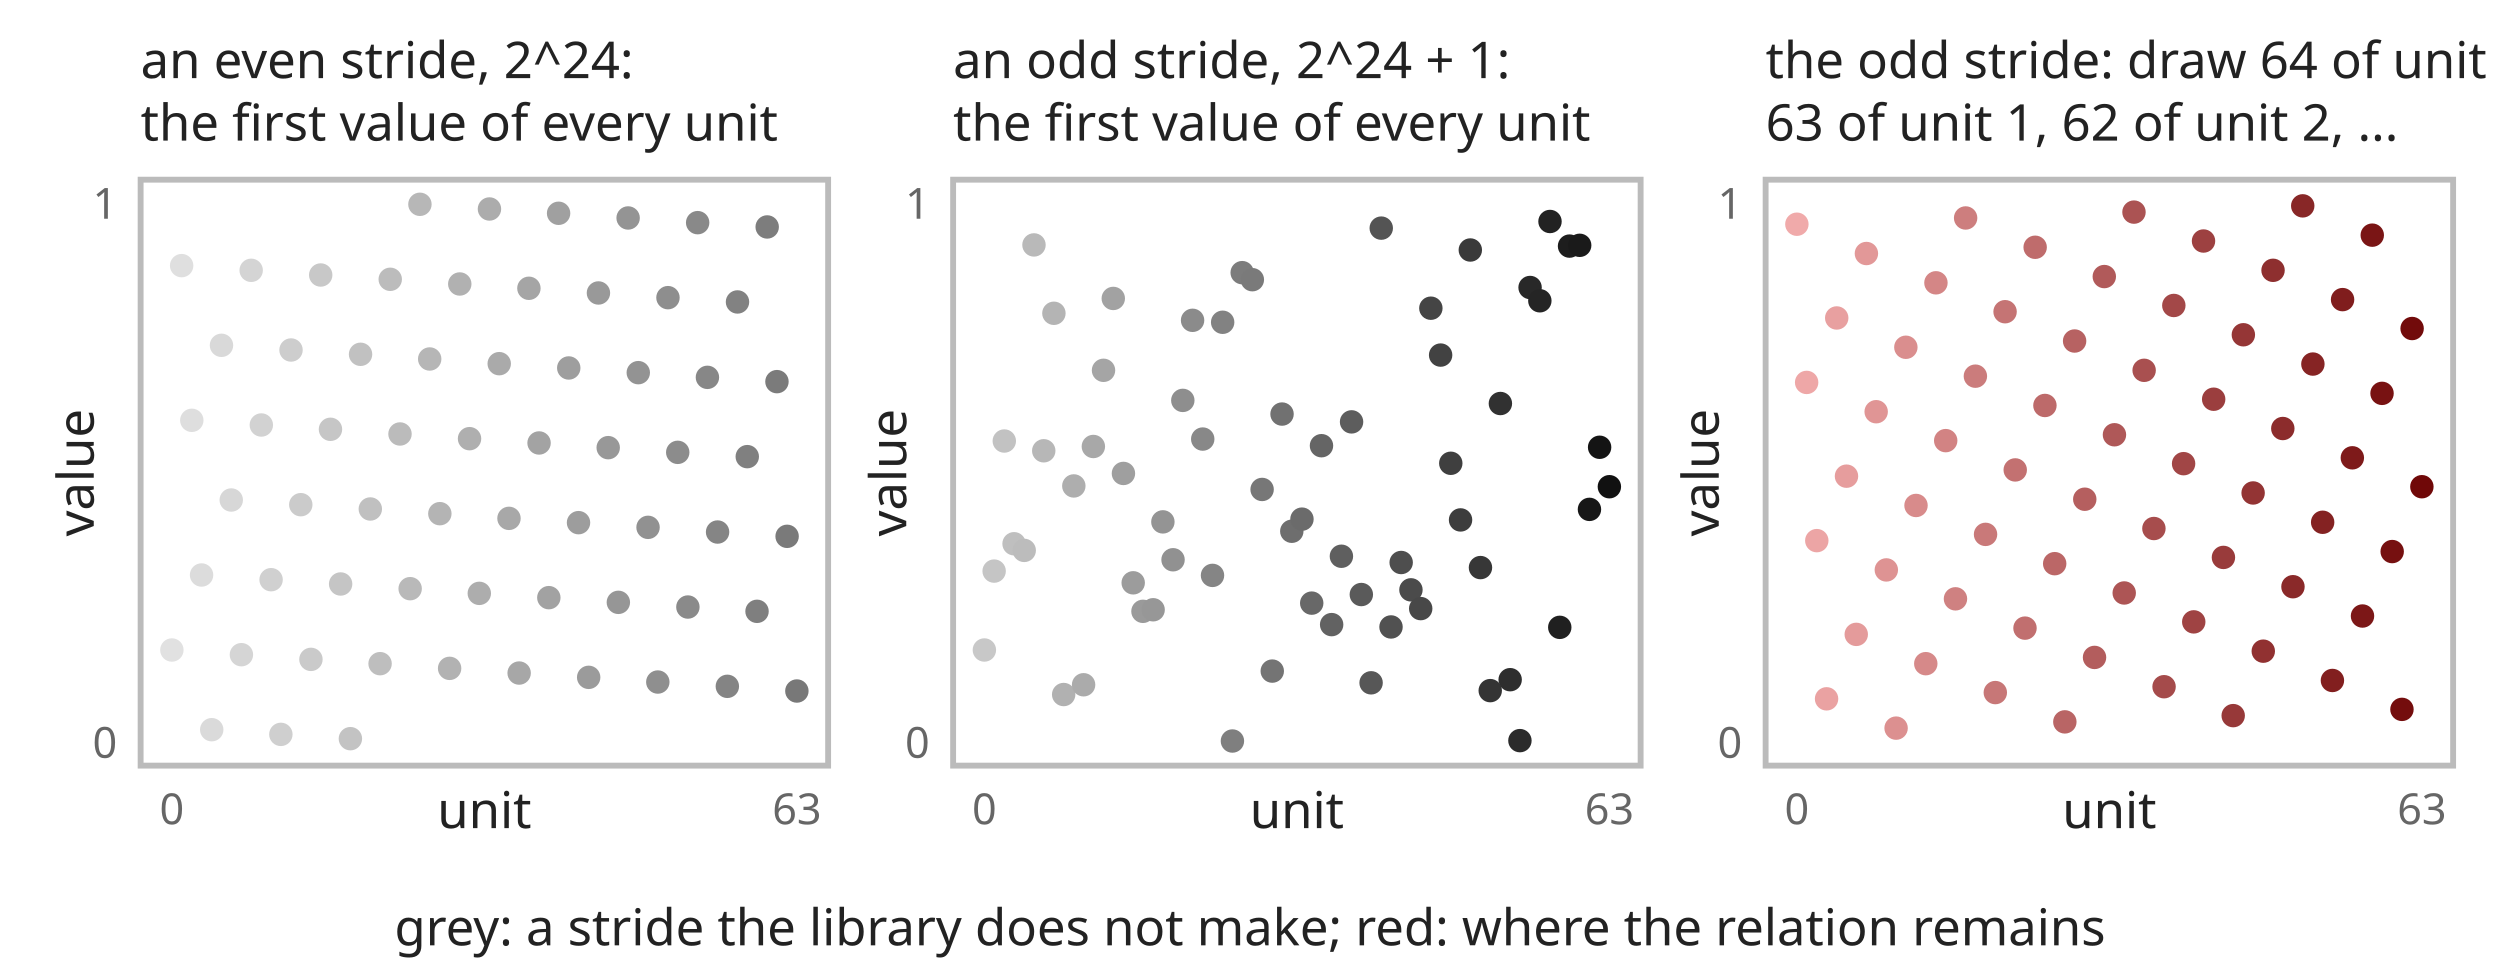
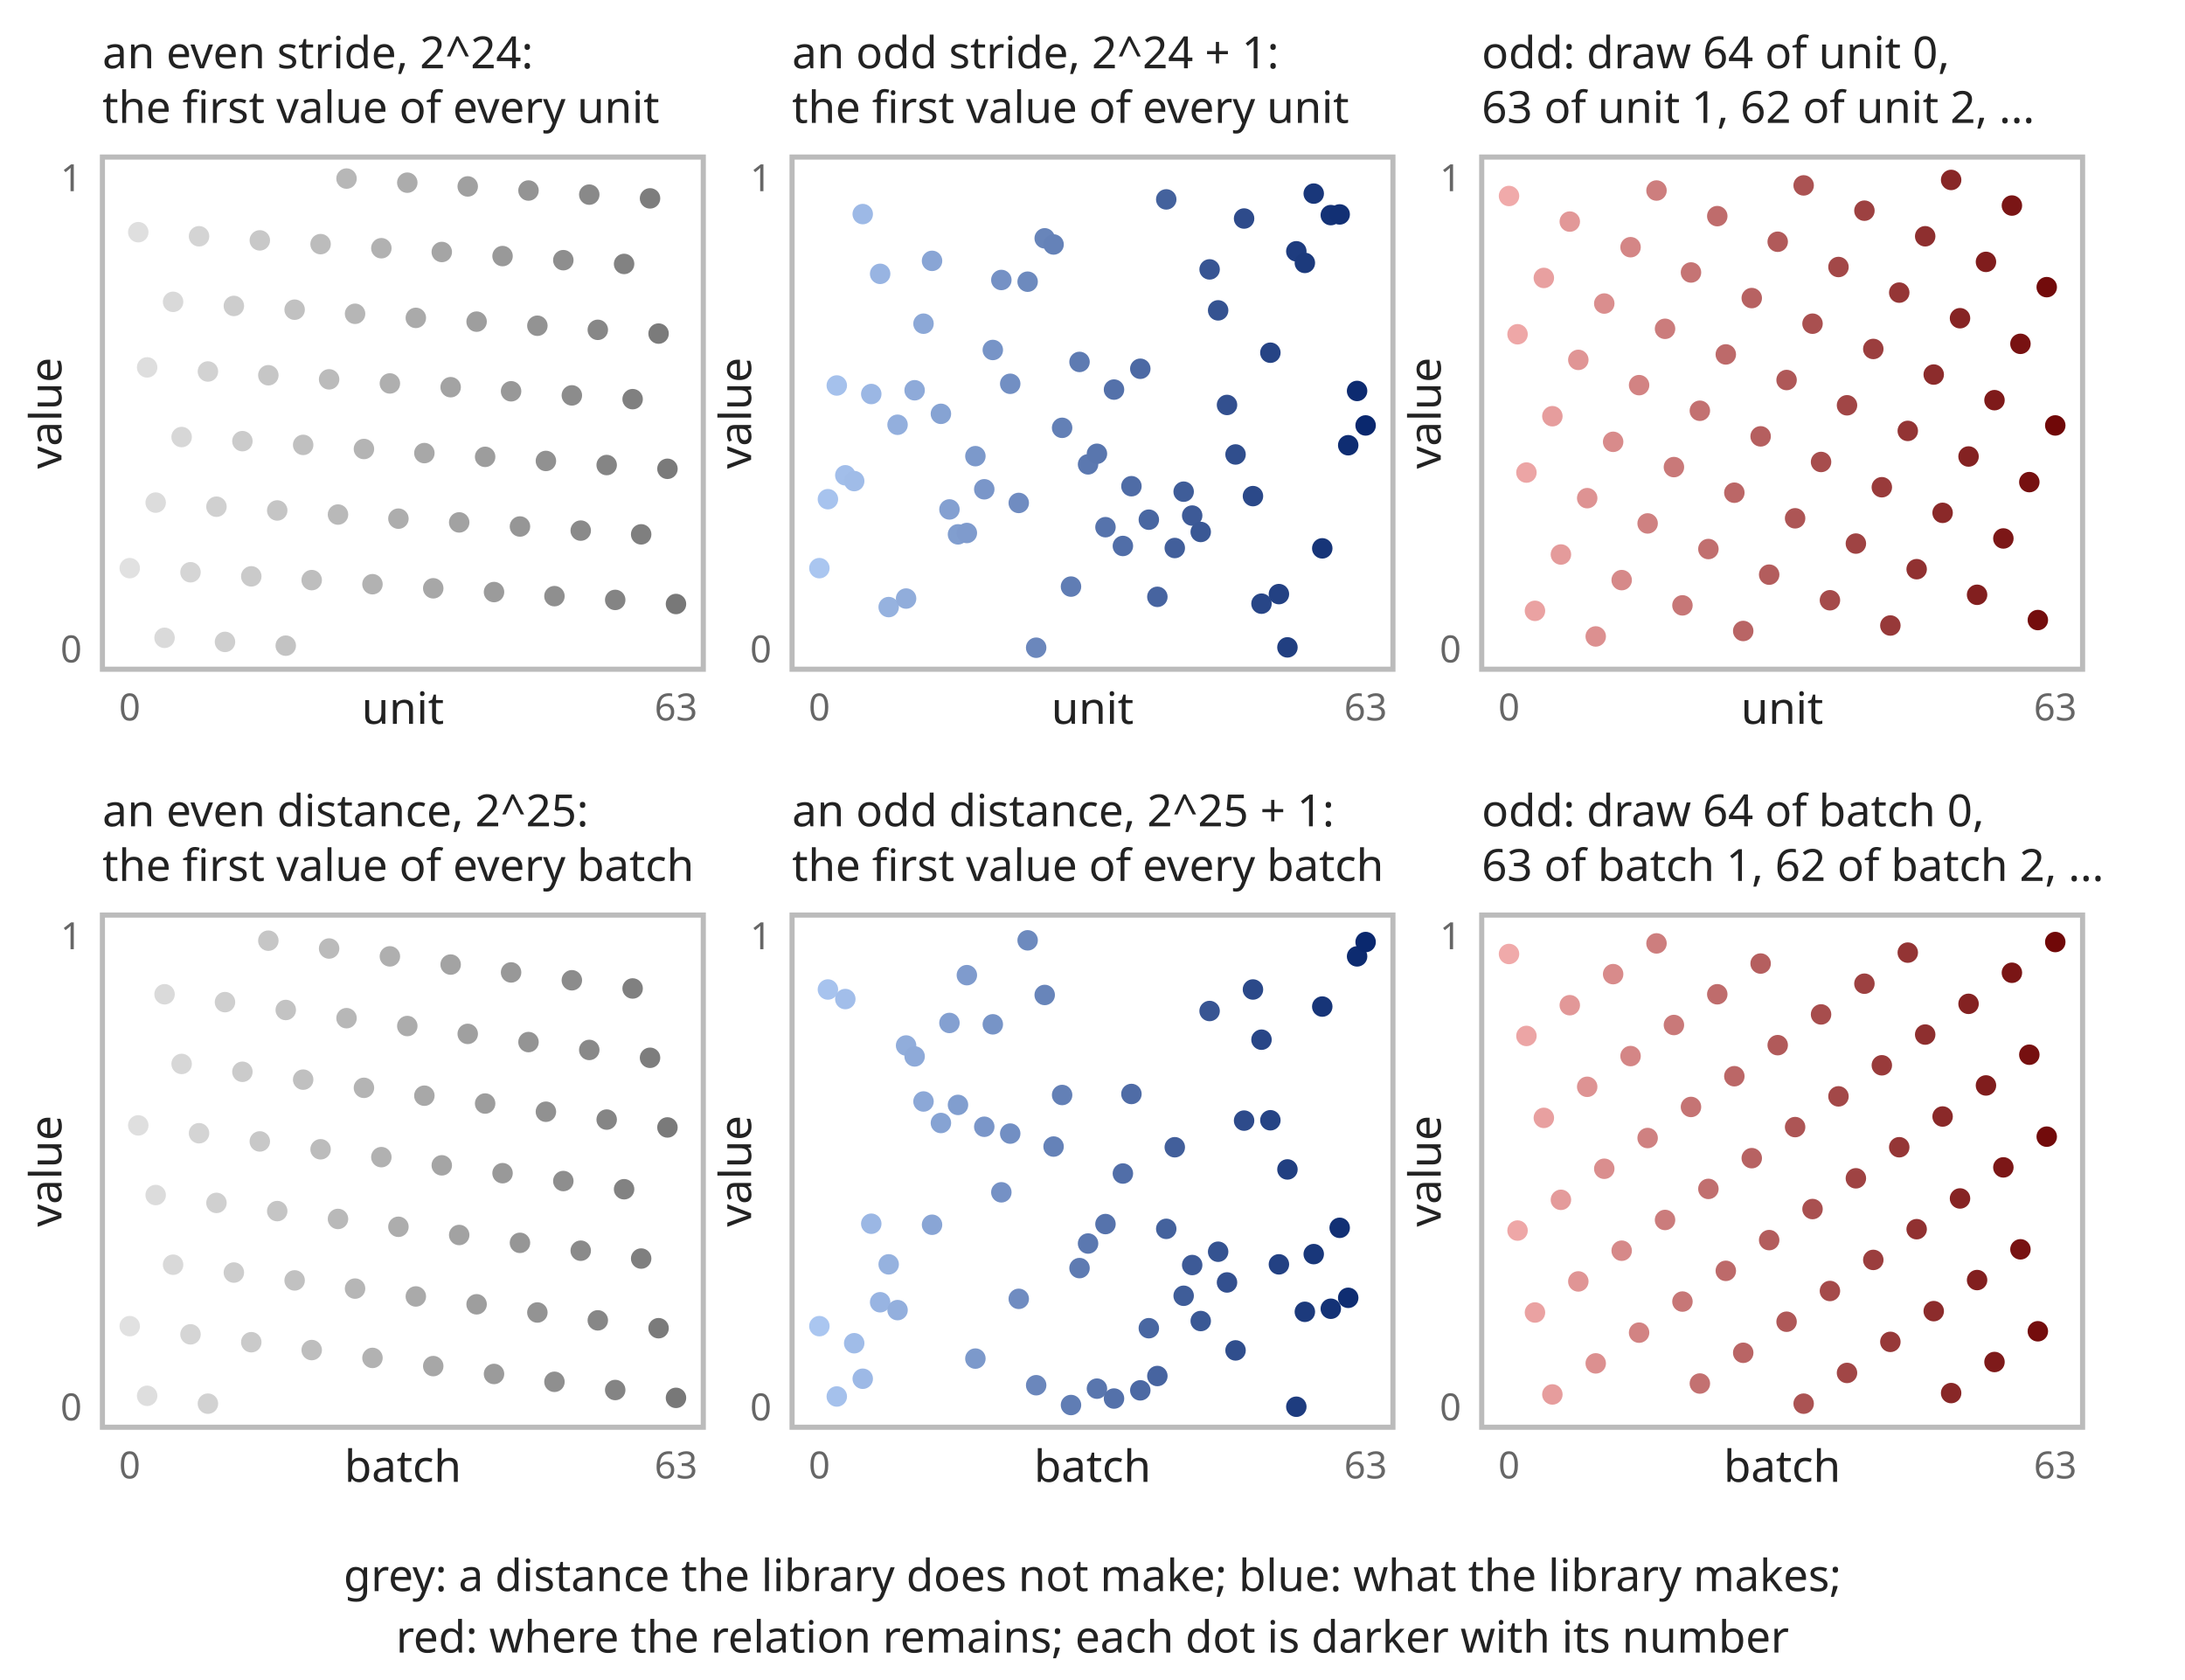
- <svg xmlns="http://www.w3.org/2000/svg" width="640" height="250" viewBox="0 0 640 250" font-family="sans-serif" font-size="13" fill="#222">
-   <text x="36.0" y="20.0">an even stride, 2^24:</text>
-   <text x="36.0" y="36.0">the first value of every unit</text>
-   <rect x="36" y="46" width="176" height="150" fill="none" stroke="#bbb" stroke-width="1.5" />
-   <circle cx="44.0" cy="166.4" r="3" fill="#e1e1e1" />
-   <circle cx="46.5" cy="68.0" r="3" fill="#dfdfdf" />
-   <circle cx="49.1" cy="107.6" r="3" fill="#dedede" />
-   <circle cx="51.6" cy="147.2" r="3" fill="#dcdcdc" />
-   <circle cx="54.2" cy="186.8" r="3" fill="#dadada" />
-   <circle cx="56.7" cy="88.4" r="3" fill="#d9d9d9" />
-   <circle cx="59.2" cy="128.0" r="3" fill="#d7d7d7" />
-   <circle cx="61.8" cy="167.6" r="3" fill="#d5d5d5" />
-   <circle cx="64.3" cy="69.2" r="3" fill="#d4d4d4" />
-   <circle cx="66.9" cy="108.8" r="3" fill="#d2d2d2" />
-   <circle cx="69.4" cy="148.4" r="3" fill="#d0d0d0" />
-   <circle cx="71.9" cy="188.0" r="3" fill="#cfcfcf" />
-   <circle cx="74.5" cy="89.6" r="3" fill="#cdcdcd" />
-   <circle cx="77.0" cy="129.2" r="3" fill="#cbcbcb" />
-   <circle cx="79.6" cy="168.8" r="3" fill="#cacaca" />
-   <circle cx="82.1" cy="70.4" r="3" fill="#c8c8c8" />
-   <circle cx="84.6" cy="109.9" r="3" fill="#c6c6c6" />
-   <circle cx="87.2" cy="149.5" r="3" fill="#c5c5c5" />
-   <circle cx="89.7" cy="189.1" r="3" fill="#c3c3c3" />
-   <circle cx="92.3" cy="90.7" r="3" fill="#c1c1c1" />
-   <circle cx="94.8" cy="130.3" r="3" fill="#c0c0c0" />
-   <circle cx="97.3" cy="169.9" r="3" fill="#bebebe" />
-   <circle cx="99.9" cy="71.5" r="3" fill="#bcbcbc" />
-   <circle cx="102.4" cy="111.1" r="3" fill="#bbbbbb" />
-   <circle cx="105.0" cy="150.7" r="3" fill="#b9b9b9" />
-   <circle cx="107.5" cy="52.3" r="3" fill="#b7b7b7" />
-   <circle cx="110.0" cy="91.9" r="3" fill="#b6b6b6" />
-   <circle cx="112.6" cy="131.5" r="3" fill="#b4b4b4" />
-   <circle cx="115.1" cy="171.1" r="3" fill="#b2b2b2" />
-   <circle cx="117.7" cy="72.7" r="3" fill="#b1b1b1" />
-   <circle cx="120.2" cy="112.3" r="3" fill="#afafaf" />
-   <circle cx="122.7" cy="151.9" r="3" fill="#adadad" />
-   <circle cx="125.3" cy="53.5" r="3" fill="#acacac" />
-   <circle cx="127.8" cy="93.1" r="3" fill="#aaaaaa" />
-   <circle cx="130.3" cy="132.7" r="3" fill="#a8a8a8" />
-   <circle cx="132.9" cy="172.3" r="3" fill="#a7a7a7" />
-   <circle cx="135.4" cy="73.8" r="3" fill="#a5a5a5" />
-   <circle cx="138.0" cy="113.4" r="3" fill="#a3a3a3" />
-   <circle cx="140.5" cy="153.0" r="3" fill="#a2a2a2" />
-   <circle cx="143.0" cy="54.6" r="3" fill="#a0a0a0" />
-   <circle cx="145.6" cy="94.2" r="3" fill="#9e9e9e" />
-   <circle cx="148.1" cy="133.8" r="3" fill="#9d9d9d" />
-   <circle cx="150.7" cy="173.4" r="3" fill="#9b9b9b" />
-   <circle cx="153.2" cy="75.0" r="3" fill="#999999" />
-   <circle cx="155.7" cy="114.6" r="3" fill="#989898" />
-   <circle cx="158.3" cy="154.2" r="3" fill="#969696" />
-   <circle cx="160.8" cy="55.8" r="3" fill="#949494" />
-   <circle cx="163.4" cy="95.4" r="3" fill="#939393" />
-   <circle cx="165.9" cy="135.0" r="3" fill="#919191" />
-   <circle cx="168.4" cy="174.6" r="3" fill="#8f8f8f" />
-   <circle cx="171.0" cy="76.2" r="3" fill="#8e8e8e" />
-   <circle cx="173.5" cy="115.8" r="3" fill="#8c8c8c" />
-   <circle cx="176.1" cy="155.4" r="3" fill="#8a8a8a" />
-   <circle cx="178.6" cy="57.0" r="3" fill="#898989" />
-   <circle cx="181.1" cy="96.6" r="3" fill="#878787" />
-   <circle cx="183.7" cy="136.2" r="3" fill="#858585" />
-   <circle cx="186.2" cy="175.7" r="3" fill="#848484" />
-   <circle cx="188.8" cy="77.3" r="3" fill="#828282" />
-   <circle cx="191.3" cy="116.9" r="3" fill="#808080" />
-   <circle cx="193.8" cy="156.5" r="3" fill="#7f7f7f" />
-   <circle cx="196.4" cy="58.1" r="3" fill="#7d7d7d" />
-   <circle cx="198.9" cy="97.7" r="3" fill="#7b7b7b" />
-   <circle cx="201.5" cy="137.3" r="3" fill="#7a7a7a" />
-   <circle cx="204.0" cy="176.9" r="3" fill="#787878" />
-   <text x="44.0" y="211.0" text-anchor="middle" fill="#666" font-size="11">0</text>
-   <text x="204.0" y="211.0" text-anchor="middle" fill="#666" font-size="11">63</text>
-   <text x="124.0" y="212.0" text-anchor="middle">unit</text>
-   <text x="30.0" y="194.0" text-anchor="end" fill="#666" font-size="11">0</text>
-   <text x="30.0" y="56.0" text-anchor="end" fill="#666" font-size="11">1</text>
-   <text x="24.0" y="121.0" text-anchor="middle" transform="rotate(-90 24.0 121.0)">value</text>
-   <text x="244.0" y="20.0">an odd stride, 2^24 + 1:</text>
-   <text x="244.0" y="36.0">the first value of every unit</text>
-   <rect x="244" y="46" width="176" height="150" fill="none" stroke="#bbb" stroke-width="1.5" />
-   <circle cx="252.0" cy="166.4" r="3" fill="#c8c8c8" />
-   <circle cx="254.5" cy="146.2" r="3" fill="#c5c5c5" />
-   <circle cx="257.1" cy="112.9" r="3" fill="#c2c2c2" />
-   <circle cx="259.6" cy="139.2" r="3" fill="#bfbfbf" />
-   <circle cx="262.2" cy="140.9" r="3" fill="#bcbcbc" />
-   <circle cx="264.7" cy="62.7" r="3" fill="#b9b9b9" />
-   <circle cx="267.2" cy="115.4" r="3" fill="#b7b7b7" />
-   <circle cx="269.8" cy="80.2" r="3" fill="#b4b4b4" />
-   <circle cx="272.3" cy="177.8" r="3" fill="#b1b1b1" />
-   <circle cx="274.9" cy="124.4" r="3" fill="#aeaeae" />
-   <circle cx="277.4" cy="175.3" r="3" fill="#ababab" />
-   <circle cx="279.9" cy="114.3" r="3" fill="#a8a8a8" />
-   <circle cx="282.5" cy="94.8" r="3" fill="#a5a5a5" />
-   <circle cx="285.0" cy="76.4" r="3" fill="#a2a2a2" />
-   <circle cx="287.6" cy="121.2" r="3" fill="#9f9f9f" />
-   <circle cx="290.1" cy="149.2" r="3" fill="#9c9c9c" />
-   <circle cx="292.6" cy="156.5" r="3" fill="#9a9a9a" />
-   <circle cx="295.2" cy="156.1" r="3" fill="#979797" />
-   <circle cx="297.7" cy="133.6" r="3" fill="#949494" />
-   <circle cx="300.3" cy="143.3" r="3" fill="#919191" />
-   <circle cx="302.8" cy="102.5" r="3" fill="#8e8e8e" />
-   <circle cx="305.3" cy="82.0" r="3" fill="#8b8b8b" />
-   <circle cx="307.9" cy="112.4" r="3" fill="#888888" />
-   <circle cx="310.4" cy="147.3" r="3" fill="#858585" />
-   <circle cx="313.0" cy="82.5" r="3" fill="#828282" />
-   <circle cx="315.5" cy="189.7" r="3" fill="#7f7f7f" />
-   <circle cx="318.0" cy="69.8" r="3" fill="#7c7c7c" />
-   <circle cx="320.6" cy="71.6" r="3" fill="#7a7a7a" />
-   <circle cx="323.1" cy="125.3" r="3" fill="#777777" />
-   <circle cx="325.7" cy="171.8" r="3" fill="#747474" />
-   <circle cx="328.2" cy="106.0" r="3" fill="#717171" />
-   <circle cx="330.7" cy="136.0" r="3" fill="#6e6e6e" />
-   <circle cx="333.3" cy="132.9" r="3" fill="#6b6b6b" />
-   <circle cx="335.8" cy="154.4" r="3" fill="#686868" />
-   <circle cx="338.3" cy="114.1" r="3" fill="#656565" />
-   <circle cx="340.9" cy="159.9" r="3" fill="#626262" />
-   <circle cx="343.4" cy="142.4" r="3" fill="#5f5f5f" />
-   <circle cx="346.0" cy="108.0" r="3" fill="#5d5d5d" />
-   <circle cx="348.5" cy="152.2" r="3" fill="#5a5a5a" />
-   <circle cx="351.0" cy="174.8" r="3" fill="#575757" />
-   <circle cx="353.6" cy="58.4" r="3" fill="#545454" />
-   <circle cx="356.1" cy="160.5" r="3" fill="#515151" />
-   <circle cx="358.7" cy="144.0" r="3" fill="#4e4e4e" />
-   <circle cx="361.2" cy="151.0" r="3" fill="#4b4b4b" />
-   <circle cx="363.7" cy="155.8" r="3" fill="#484848" />
-   <circle cx="366.3" cy="78.9" r="3" fill="#454545" />
-   <circle cx="368.8" cy="90.9" r="3" fill="#424242" />
-   <circle cx="371.4" cy="118.6" r="3" fill="#3f3f3f" />
-   <circle cx="373.9" cy="133.1" r="3" fill="#3d3d3d" />
-   <circle cx="376.4" cy="64.0" r="3" fill="#3a3a3a" />
-   <circle cx="379.0" cy="145.3" r="3" fill="#373737" />
-   <circle cx="381.5" cy="176.8" r="3" fill="#343434" />
-   <circle cx="384.1" cy="103.3" r="3" fill="#313131" />
-   <circle cx="386.6" cy="174.0" r="3" fill="#2e2e2e" />
-   <circle cx="389.1" cy="189.6" r="3" fill="#2b2b2b" />
-   <circle cx="391.7" cy="73.6" r="3" fill="#282828" />
-   <circle cx="394.2" cy="77.0" r="3" fill="#252525" />
-   <circle cx="396.8" cy="56.7" r="3" fill="#222222" />
-   <circle cx="399.3" cy="160.6" r="3" fill="#202020" />
-   <circle cx="401.8" cy="63.0" r="3" fill="#1d1d1d" />
-   <circle cx="404.4" cy="62.8" r="3" fill="#1a1a1a" />
-   <circle cx="406.9" cy="130.4" r="3" fill="#171717" />
-   <circle cx="409.5" cy="114.5" r="3" fill="#141414" />
-   <circle cx="412.0" cy="124.6" r="3" fill="#111111" />
-   <text x="252.0" y="211.0" text-anchor="middle" fill="#666" font-size="11">0</text>
-   <text x="412.0" y="211.0" text-anchor="middle" fill="#666" font-size="11">63</text>
-   <text x="332.0" y="212.0" text-anchor="middle">unit</text>
-   <text x="238.0" y="194.0" text-anchor="end" fill="#666" font-size="11">0</text>
-   <text x="238.0" y="56.0" text-anchor="end" fill="#666" font-size="11">1</text>
-   <text x="232.0" y="121.0" text-anchor="middle" transform="rotate(-90 232.0 121.0)">value</text>
-   <text x="452.0" y="20.0">the odd stride: draw 64 of unit 0,</text>
-   <text x="452.0" y="36.0">63 of unit 1, 62 of unit 2, ...</text>
-   <rect x="452" y="46" width="176" height="150" fill="none" stroke="#bbb" stroke-width="1.5" />
-   <circle cx="460.0" cy="57.4" r="3" fill="#f0aaaa" />
-   <circle cx="462.5" cy="97.9" r="3" fill="#eea7a7" />
-   <circle cx="465.1" cy="138.4" r="3" fill="#eca5a5" />
-   <circle cx="467.6" cy="178.9" r="3" fill="#eaa2a2" />
-   <circle cx="470.2" cy="81.4" r="3" fill="#e8a0a0" />
-   <circle cx="472.7" cy="121.9" r="3" fill="#e69d9d" />
-   <circle cx="475.2" cy="162.4" r="3" fill="#e49b9b" />
-   <circle cx="477.8" cy="64.9" r="3" fill="#e29898" />
-   <circle cx="480.3" cy="105.4" r="3" fill="#e09595" />
-   <circle cx="482.9" cy="145.9" r="3" fill="#de9393" />
-   <circle cx="485.4" cy="186.4" r="3" fill="#dc9090" />
-   <circle cx="487.9" cy="88.9" r="3" fill="#da8e8e" />
-   <circle cx="490.5" cy="129.4" r="3" fill="#d88b8b" />
-   <circle cx="493.0" cy="169.9" r="3" fill="#d68989" />
-   <circle cx="495.6" cy="72.4" r="3" fill="#d48686" />
-   <circle cx="498.1" cy="112.8" r="3" fill="#d28383" />
-   <circle cx="500.6" cy="153.3" r="3" fill="#cf8181" />
-   <circle cx="503.2" cy="55.8" r="3" fill="#cd7e7e" />
-   <circle cx="505.7" cy="96.3" r="3" fill="#cb7c7c" />
-   <circle cx="508.3" cy="136.8" r="3" fill="#c97979" />
-   <circle cx="510.8" cy="177.3" r="3" fill="#c77777" />
-   <circle cx="513.3" cy="79.8" r="3" fill="#c57474" />
-   <circle cx="515.9" cy="120.3" r="3" fill="#c37171" />
-   <circle cx="518.4" cy="160.8" r="3" fill="#c16f6f" />
-   <circle cx="521.0" cy="63.3" r="3" fill="#bf6c6c" />
-   <circle cx="523.5" cy="103.8" r="3" fill="#bd6a6a" />
-   <circle cx="526.0" cy="144.3" r="3" fill="#bb6767" />
-   <circle cx="528.6" cy="184.8" r="3" fill="#b96565" />
-   <circle cx="531.1" cy="87.3" r="3" fill="#b76262" />
-   <circle cx="533.7" cy="127.8" r="3" fill="#b55f5f" />
-   <circle cx="536.2" cy="168.3" r="3" fill="#b35d5d" />
-   <circle cx="538.7" cy="70.8" r="3" fill="#b15a5a" />
-   <circle cx="541.3" cy="111.3" r="3" fill="#af5858" />
-   <circle cx="543.8" cy="151.8" r="3" fill="#ad5555" />
-   <circle cx="546.3" cy="54.3" r="3" fill="#ab5353" />
-   <circle cx="548.9" cy="94.8" r="3" fill="#a95050" />
-   <circle cx="551.4" cy="135.3" r="3" fill="#a74d4d" />
-   <circle cx="554.0" cy="175.8" r="3" fill="#a54b4b" />
-   <circle cx="556.5" cy="78.2" r="3" fill="#a34848" />
-   <circle cx="559.0" cy="118.7" r="3" fill="#a14646" />
-   <circle cx="561.6" cy="159.2" r="3" fill="#9f4343" />
-   <circle cx="564.1" cy="61.7" r="3" fill="#9d4141" />
-   <circle cx="566.7" cy="102.2" r="3" fill="#9b3e3e" />
-   <circle cx="569.2" cy="142.7" r="3" fill="#993b3b" />
-   <circle cx="571.7" cy="183.2" r="3" fill="#973939" />
-   <circle cx="574.3" cy="85.7" r="3" fill="#953636" />
-   <circle cx="576.8" cy="126.2" r="3" fill="#933434" />
-   <circle cx="579.4" cy="166.7" r="3" fill="#913131" />
-   <circle cx="581.9" cy="69.2" r="3" fill="#8e2f2f" />
-   <circle cx="584.4" cy="109.7" r="3" fill="#8c2c2c" />
-   <circle cx="587.0" cy="150.2" r="3" fill="#8a2929" />
-   <circle cx="589.5" cy="52.7" r="3" fill="#882727" />
-   <circle cx="592.1" cy="93.2" r="3" fill="#862424" />
-   <circle cx="594.6" cy="133.7" r="3" fill="#842222" />
-   <circle cx="597.1" cy="174.2" r="3" fill="#821f1f" />
-   <circle cx="599.7" cy="76.7" r="3" fill="#801d1d" />
-   <circle cx="602.2" cy="117.2" r="3" fill="#7e1a1a" />
-   <circle cx="604.8" cy="157.7" r="3" fill="#7c1717" />
-   <circle cx="607.3" cy="60.2" r="3" fill="#7a1515" />
-   <circle cx="609.8" cy="100.7" r="3" fill="#781212" />
-   <circle cx="612.4" cy="141.2" r="3" fill="#761010" />
-   <circle cx="614.9" cy="181.6" r="3" fill="#740d0d" />
-   <circle cx="617.5" cy="84.1" r="3" fill="#720b0b" />
-   <circle cx="620.0" cy="124.6" r="3" fill="#700808" />
-   <text x="460.0" y="211.0" text-anchor="middle" fill="#666" font-size="11">0</text>
-   <text x="620.0" y="211.0" text-anchor="middle" fill="#666" font-size="11">63</text>
-   <text x="540.0" y="212.0" text-anchor="middle">unit</text>
-   <text x="446.0" y="194.0" text-anchor="end" fill="#666" font-size="11">0</text>
-   <text x="446.0" y="56.0" text-anchor="end" fill="#666" font-size="11">1</text>
-   <text x="440.0" y="121.0" text-anchor="middle" transform="rotate(-90 440.0 121.0)">value</text>
-   <text x="320.0" y="242.0" text-anchor="middle">grey: a stride the library does not make; red: where the relation remains</text>
+ <svg xmlns="http://www.w3.org/2000/svg" width="640" height="492" viewBox="0 0 640 492" font-family="sans-serif" font-size="13" fill="#222">
+   <text x="30.0" y="20.0">an even stride, 2^24:</text>
+   <text x="30.0" y="36.0">the first value of every unit</text>
+   <rect x="30" y="46" width="176" height="150" fill="none" stroke="#bbb" stroke-width="1.5" />
+   <circle cx="38.0" cy="166.4" r="3" fill="#e1e1e1" />
+   <circle cx="40.5" cy="68.0" r="3" fill="#dfdfdf" />
+   <circle cx="43.1" cy="107.6" r="3" fill="#dedede" />
+   <circle cx="45.6" cy="147.2" r="3" fill="#dcdcdc" />
+   <circle cx="48.2" cy="186.8" r="3" fill="#dadada" />
+   <circle cx="50.7" cy="88.4" r="3" fill="#d9d9d9" />
+   <circle cx="53.2" cy="128.0" r="3" fill="#d7d7d7" />
+   <circle cx="55.8" cy="167.6" r="3" fill="#d5d5d5" />
+   <circle cx="58.3" cy="69.2" r="3" fill="#d4d4d4" />
+   <circle cx="60.9" cy="108.8" r="3" fill="#d2d2d2" />
+   <circle cx="63.4" cy="148.4" r="3" fill="#d0d0d0" />
+   <circle cx="65.9" cy="188.0" r="3" fill="#cfcfcf" />
+   <circle cx="68.5" cy="89.6" r="3" fill="#cdcdcd" />
+   <circle cx="71.0" cy="129.2" r="3" fill="#cbcbcb" />
+   <circle cx="73.6" cy="168.8" r="3" fill="#cacaca" />
+   <circle cx="76.1" cy="70.4" r="3" fill="#c8c8c8" />
+   <circle cx="78.6" cy="109.9" r="3" fill="#c6c6c6" />
+   <circle cx="81.2" cy="149.5" r="3" fill="#c5c5c5" />
+   <circle cx="83.7" cy="189.1" r="3" fill="#c3c3c3" />
+   <circle cx="86.3" cy="90.7" r="3" fill="#c1c1c1" />
+   <circle cx="88.8" cy="130.3" r="3" fill="#c0c0c0" />
+   <circle cx="91.3" cy="169.9" r="3" fill="#bebebe" />
+   <circle cx="93.9" cy="71.5" r="3" fill="#bcbcbc" />
+   <circle cx="96.4" cy="111.1" r="3" fill="#bbbbbb" />
+   <circle cx="99.0" cy="150.7" r="3" fill="#b9b9b9" />
+   <circle cx="101.5" cy="52.3" r="3" fill="#b7b7b7" />
+   <circle cx="104.0" cy="91.9" r="3" fill="#b6b6b6" />
+   <circle cx="106.6" cy="131.5" r="3" fill="#b4b4b4" />
+   <circle cx="109.1" cy="171.1" r="3" fill="#b2b2b2" />
+   <circle cx="111.7" cy="72.7" r="3" fill="#b1b1b1" />
+   <circle cx="114.2" cy="112.3" r="3" fill="#afafaf" />
+   <circle cx="116.7" cy="151.9" r="3" fill="#adadad" />
+   <circle cx="119.3" cy="53.5" r="3" fill="#acacac" />
+   <circle cx="121.8" cy="93.1" r="3" fill="#aaaaaa" />
+   <circle cx="124.3" cy="132.7" r="3" fill="#a8a8a8" />
+   <circle cx="126.9" cy="172.3" r="3" fill="#a7a7a7" />
+   <circle cx="129.4" cy="73.8" r="3" fill="#a5a5a5" />
+   <circle cx="132.0" cy="113.4" r="3" fill="#a3a3a3" />
+   <circle cx="134.5" cy="153.0" r="3" fill="#a2a2a2" />
+   <circle cx="137.0" cy="54.6" r="3" fill="#a0a0a0" />
+   <circle cx="139.6" cy="94.2" r="3" fill="#9e9e9e" />
+   <circle cx="142.1" cy="133.8" r="3" fill="#9d9d9d" />
+   <circle cx="144.7" cy="173.4" r="3" fill="#9b9b9b" />
+   <circle cx="147.2" cy="75.0" r="3" fill="#999999" />
+   <circle cx="149.7" cy="114.6" r="3" fill="#989898" />
+   <circle cx="152.3" cy="154.2" r="3" fill="#969696" />
+   <circle cx="154.8" cy="55.8" r="3" fill="#949494" />
+   <circle cx="157.4" cy="95.4" r="3" fill="#939393" />
+   <circle cx="159.9" cy="135.0" r="3" fill="#919191" />
+   <circle cx="162.4" cy="174.6" r="3" fill="#8f8f8f" />
+   <circle cx="165.0" cy="76.2" r="3" fill="#8e8e8e" />
+   <circle cx="167.5" cy="115.8" r="3" fill="#8c8c8c" />
+   <circle cx="170.1" cy="155.4" r="3" fill="#8a8a8a" />
+   <circle cx="172.6" cy="57.0" r="3" fill="#898989" />
+   <circle cx="175.1" cy="96.6" r="3" fill="#878787" />
+   <circle cx="177.7" cy="136.2" r="3" fill="#858585" />
+   <circle cx="180.2" cy="175.7" r="3" fill="#848484" />
+   <circle cx="182.8" cy="77.3" r="3" fill="#828282" />
+   <circle cx="185.3" cy="116.9" r="3" fill="#808080" />
+   <circle cx="187.8" cy="156.5" r="3" fill="#7f7f7f" />
+   <circle cx="190.4" cy="58.1" r="3" fill="#7d7d7d" />
+   <circle cx="192.9" cy="97.7" r="3" fill="#7b7b7b" />
+   <circle cx="195.5" cy="137.3" r="3" fill="#7a7a7a" />
+   <circle cx="198.0" cy="176.9" r="3" fill="#787878" />
+   <text x="38.0" y="211.0" text-anchor="middle" fill="#666" font-size="11">0</text>
+   <text x="198.0" y="211.0" text-anchor="middle" fill="#666" font-size="11">63</text>
+   <text x="118.0" y="212.0" text-anchor="middle">unit</text>
+   <text x="24.0" y="194.0" text-anchor="end" fill="#666" font-size="11">0</text>
+   <text x="24.0" y="56.0" text-anchor="end" fill="#666" font-size="11">1</text>
+   <text x="18.0" y="121.0" text-anchor="middle" transform="rotate(-90 18.0 121.0)">value</text>
+   <text x="232.0" y="20.0">an odd stride, 2^24 + 1:</text>
+   <text x="232.0" y="36.0">the first value of every unit</text>
+   <rect x="232" y="46" width="176" height="150" fill="none" stroke="#bbb" stroke-width="1.5" />
+   <circle cx="240.0" cy="166.4" r="3" fill="#aac6f0" />
+   <circle cx="242.5" cy="146.2" r="3" fill="#a7c3ee" />
+   <circle cx="245.1" cy="112.9" r="3" fill="#a5c1ec" />
+   <circle cx="247.6" cy="139.2" r="3" fill="#a2beea" />
+   <circle cx="250.2" cy="140.9" r="3" fill="#a0bce8" />
+   <circle cx="252.7" cy="62.7" r="3" fill="#9db9e6" />
+   <circle cx="255.2" cy="115.4" r="3" fill="#9bb7e4" />
+   <circle cx="257.8" cy="80.2" r="3" fill="#98b4e2" />
+   <circle cx="260.3" cy="177.8" r="3" fill="#96b2df" />
+   <circle cx="262.9" cy="124.4" r="3" fill="#93afdd" />
+   <circle cx="265.4" cy="175.3" r="3" fill="#91addb" />
+   <circle cx="267.9" cy="114.3" r="3" fill="#8eaad9" />
+   <circle cx="270.5" cy="94.8" r="3" fill="#8ca8d7" />
+   <circle cx="273.0" cy="76.4" r="3" fill="#89a5d5" />
+   <circle cx="275.6" cy="121.2" r="3" fill="#86a3d3" />
+   <circle cx="278.1" cy="149.2" r="3" fill="#84a0d1" />
+   <circle cx="280.6" cy="156.5" r="3" fill="#819ecf" />
+   <circle cx="283.2" cy="156.1" r="3" fill="#7f9bcd" />
+   <circle cx="285.7" cy="133.6" r="3" fill="#7c99cb" />
+   <circle cx="288.3" cy="143.3" r="3" fill="#7a96c9" />
+   <circle cx="290.8" cy="102.5" r="3" fill="#7794c7" />
+   <circle cx="293.3" cy="82.0" r="3" fill="#7591c5" />
+   <circle cx="295.9" cy="112.4" r="3" fill="#728fc3" />
+   <circle cx="298.4" cy="147.3" r="3" fill="#708cc1" />
+   <circle cx="301.0" cy="82.5" r="3" fill="#6d8abe" />
+   <circle cx="303.5" cy="189.7" r="3" fill="#6b87bc" />
+   <circle cx="306.0" cy="69.8" r="3" fill="#6885ba" />
+   <circle cx="308.6" cy="71.6" r="3" fill="#6582b8" />
+   <circle cx="311.1" cy="125.3" r="3" fill="#6380b6" />
+   <circle cx="313.7" cy="171.8" r="3" fill="#607db4" />
+   <circle cx="316.2" cy="106.0" r="3" fill="#5e7bb2" />
+   <circle cx="318.7" cy="136.0" r="3" fill="#5b78b0" />
+   <circle cx="321.3" cy="132.9" r="3" fill="#5976ae" />
+   <circle cx="323.8" cy="154.4" r="3" fill="#5673ac" />
+   <circle cx="326.3" cy="114.1" r="3" fill="#5471aa" />
+   <circle cx="328.9" cy="159.9" r="3" fill="#516ea8" />
+   <circle cx="331.4" cy="142.4" r="3" fill="#4f6ca6" />
+   <circle cx="334.0" cy="108.0" r="3" fill="#4c69a4" />
+   <circle cx="336.5" cy="152.2" r="3" fill="#4967a2" />
+   <circle cx="339.0" cy="174.8" r="3" fill="#4764a0" />
+   <circle cx="341.6" cy="58.4" r="3" fill="#44629d" />
+   <circle cx="344.1" cy="160.5" r="3" fill="#425f9b" />
+   <circle cx="346.7" cy="144.0" r="3" fill="#3f5d99" />
+   <circle cx="349.2" cy="151.0" r="3" fill="#3d5a97" />
+   <circle cx="351.7" cy="155.8" r="3" fill="#3a5895" />
+   <circle cx="354.3" cy="78.9" r="3" fill="#385593" />
+   <circle cx="356.8" cy="90.9" r="3" fill="#355391" />
+   <circle cx="359.4" cy="118.6" r="3" fill="#33508f" />
+   <circle cx="361.9" cy="133.1" r="3" fill="#304e8d" />
+   <circle cx="364.4" cy="64.0" r="3" fill="#2e4b8b" />
+   <circle cx="367.0" cy="145.3" r="3" fill="#2b4989" />
+   <circle cx="369.5" cy="176.8" r="3" fill="#284687" />
+   <circle cx="372.1" cy="103.3" r="3" fill="#264485" />
+   <circle cx="374.6" cy="174.0" r="3" fill="#234183" />
+   <circle cx="377.1" cy="189.6" r="3" fill="#213f81" />
+   <circle cx="379.7" cy="73.6" r="3" fill="#1e3c7f" />
+   <circle cx="382.2" cy="77.0" r="3" fill="#1c3a7c" />
+   <circle cx="384.8" cy="56.7" r="3" fill="#19377a" />
+   <circle cx="387.3" cy="160.6" r="3" fill="#173578" />
+   <circle cx="389.8" cy="63.0" r="3" fill="#143276" />
+   <circle cx="392.4" cy="62.8" r="3" fill="#123074" />
+   <circle cx="394.9" cy="130.4" r="3" fill="#0f2d72" />
+   <circle cx="397.5" cy="114.5" r="3" fill="#0d2b70" />
+   <circle cx="400.0" cy="124.6" r="3" fill="#0a286e" />
+   <text x="240.0" y="211.0" text-anchor="middle" fill="#666" font-size="11">0</text>
+   <text x="400.0" y="211.0" text-anchor="middle" fill="#666" font-size="11">63</text>
+   <text x="320.0" y="212.0" text-anchor="middle">unit</text>
+   <text x="226.0" y="194.0" text-anchor="end" fill="#666" font-size="11">0</text>
+   <text x="226.0" y="56.0" text-anchor="end" fill="#666" font-size="11">1</text>
+   <text x="220.0" y="121.0" text-anchor="middle" transform="rotate(-90 220.0 121.0)">value</text>
+   <text x="434.0" y="20.0">odd: draw 64 of unit 0,</text>
+   <text x="434.0" y="36.0">63 of unit 1, 62 of unit 2, ...</text>
+   <rect x="434" y="46" width="176" height="150" fill="none" stroke="#bbb" stroke-width="1.5" />
+   <circle cx="442.0" cy="57.4" r="3" fill="#f0aaaa" />
+   <circle cx="444.5" cy="97.9" r="3" fill="#eea7a7" />
+   <circle cx="447.1" cy="138.4" r="3" fill="#eca5a5" />
+   <circle cx="449.6" cy="178.9" r="3" fill="#eaa2a2" />
+   <circle cx="452.2" cy="81.4" r="3" fill="#e8a0a0" />
+   <circle cx="454.7" cy="121.9" r="3" fill="#e69d9d" />
+   <circle cx="457.2" cy="162.4" r="3" fill="#e49b9b" />
+   <circle cx="459.8" cy="64.9" r="3" fill="#e29898" />
+   <circle cx="462.3" cy="105.4" r="3" fill="#e09595" />
+   <circle cx="464.9" cy="145.9" r="3" fill="#de9393" />
+   <circle cx="467.4" cy="186.4" r="3" fill="#dc9090" />
+   <circle cx="469.9" cy="88.9" r="3" fill="#da8e8e" />
+   <circle cx="472.5" cy="129.4" r="3" fill="#d88b8b" />
+   <circle cx="475.0" cy="169.9" r="3" fill="#d68989" />
+   <circle cx="477.6" cy="72.4" r="3" fill="#d48686" />
+   <circle cx="480.1" cy="112.8" r="3" fill="#d28383" />
+   <circle cx="482.6" cy="153.3" r="3" fill="#cf8181" />
+   <circle cx="485.2" cy="55.8" r="3" fill="#cd7e7e" />
+   <circle cx="487.7" cy="96.3" r="3" fill="#cb7c7c" />
+   <circle cx="490.3" cy="136.8" r="3" fill="#c97979" />
+   <circle cx="492.8" cy="177.3" r="3" fill="#c77777" />
+   <circle cx="495.3" cy="79.8" r="3" fill="#c57474" />
+   <circle cx="497.9" cy="120.3" r="3" fill="#c37171" />
+   <circle cx="500.4" cy="160.8" r="3" fill="#c16f6f" />
+   <circle cx="503.0" cy="63.3" r="3" fill="#bf6c6c" />
+   <circle cx="505.5" cy="103.8" r="3" fill="#bd6a6a" />
+   <circle cx="508.0" cy="144.3" r="3" fill="#bb6767" />
+   <circle cx="510.6" cy="184.8" r="3" fill="#b96565" />
+   <circle cx="513.1" cy="87.3" r="3" fill="#b76262" />
+   <circle cx="515.7" cy="127.8" r="3" fill="#b55f5f" />
+   <circle cx="518.2" cy="168.3" r="3" fill="#b35d5d" />
+   <circle cx="520.7" cy="70.8" r="3" fill="#b15a5a" />
+   <circle cx="523.3" cy="111.3" r="3" fill="#af5858" />
+   <circle cx="525.8" cy="151.8" r="3" fill="#ad5555" />
+   <circle cx="528.3" cy="54.3" r="3" fill="#ab5353" />
+   <circle cx="530.9" cy="94.8" r="3" fill="#a95050" />
+   <circle cx="533.4" cy="135.3" r="3" fill="#a74d4d" />
+   <circle cx="536.0" cy="175.8" r="3" fill="#a54b4b" />
+   <circle cx="538.5" cy="78.2" r="3" fill="#a34848" />
+   <circle cx="541.0" cy="118.7" r="3" fill="#a14646" />
+   <circle cx="543.6" cy="159.2" r="3" fill="#9f4343" />
+   <circle cx="546.1" cy="61.7" r="3" fill="#9d4141" />
+   <circle cx="548.7" cy="102.2" r="3" fill="#9b3e3e" />
+   <circle cx="551.2" cy="142.7" r="3" fill="#993b3b" />
+   <circle cx="553.7" cy="183.2" r="3" fill="#973939" />
+   <circle cx="556.3" cy="85.7" r="3" fill="#953636" />
+   <circle cx="558.8" cy="126.2" r="3" fill="#933434" />
+   <circle cx="561.4" cy="166.7" r="3" fill="#913131" />
+   <circle cx="563.9" cy="69.2" r="3" fill="#8e2f2f" />
+   <circle cx="566.4" cy="109.7" r="3" fill="#8c2c2c" />
+   <circle cx="569.0" cy="150.2" r="3" fill="#8a2929" />
+   <circle cx="571.5" cy="52.7" r="3" fill="#882727" />
+   <circle cx="574.1" cy="93.2" r="3" fill="#862424" />
+   <circle cx="576.6" cy="133.7" r="3" fill="#842222" />
+   <circle cx="579.1" cy="174.2" r="3" fill="#821f1f" />
+   <circle cx="581.7" cy="76.7" r="3" fill="#801d1d" />
+   <circle cx="584.2" cy="117.2" r="3" fill="#7e1a1a" />
+   <circle cx="586.8" cy="157.7" r="3" fill="#7c1717" />
+   <circle cx="589.3" cy="60.2" r="3" fill="#7a1515" />
+   <circle cx="591.8" cy="100.7" r="3" fill="#781212" />
+   <circle cx="594.4" cy="141.2" r="3" fill="#761010" />
+   <circle cx="596.9" cy="181.6" r="3" fill="#740d0d" />
+   <circle cx="599.5" cy="84.1" r="3" fill="#720b0b" />
+   <circle cx="602.0" cy="124.6" r="3" fill="#700808" />
+   <text x="442.0" y="211.0" text-anchor="middle" fill="#666" font-size="11">0</text>
+   <text x="602.0" y="211.0" text-anchor="middle" fill="#666" font-size="11">63</text>
+   <text x="522.0" y="212.0" text-anchor="middle">unit</text>
+   <text x="428.0" y="194.0" text-anchor="end" fill="#666" font-size="11">0</text>
+   <text x="428.0" y="56.0" text-anchor="end" fill="#666" font-size="11">1</text>
+   <text x="422.0" y="121.0" text-anchor="middle" transform="rotate(-90 422.0 121.0)">value</text>
+   <text x="30.0" y="242.0">an even distance, 2^25:</text>
+   <text x="30.0" y="258.0">the first value of every batch</text>
+   <rect x="30" y="268" width="176" height="150" fill="none" stroke="#bbb" stroke-width="1.5" />
+   <circle cx="38.0" cy="388.4" r="3" fill="#e1e1e1" />
+   <circle cx="40.5" cy="329.6" r="3" fill="#dfdfdf" />
+   <circle cx="43.1" cy="408.8" r="3" fill="#dedede" />
+   <circle cx="45.6" cy="350.0" r="3" fill="#dcdcdc" />
+   <circle cx="48.2" cy="291.2" r="3" fill="#dadada" />
+   <circle cx="50.7" cy="370.4" r="3" fill="#d9d9d9" />
+   <circle cx="53.2" cy="311.6" r="3" fill="#d7d7d7" />
+   <circle cx="55.8" cy="390.8" r="3" fill="#d5d5d5" />
+   <circle cx="58.3" cy="331.9" r="3" fill="#d4d4d4" />
+   <circle cx="60.9" cy="411.1" r="3" fill="#d2d2d2" />
+   <circle cx="63.4" cy="352.3" r="3" fill="#d0d0d0" />
+   <circle cx="65.9" cy="293.5" r="3" fill="#cfcfcf" />
+   <circle cx="68.5" cy="372.7" r="3" fill="#cdcdcd" />
+   <circle cx="71.0" cy="313.9" r="3" fill="#cbcbcb" />
+   <circle cx="73.6" cy="393.1" r="3" fill="#cacaca" />
+   <circle cx="76.1" cy="334.3" r="3" fill="#c8c8c8" />
+   <circle cx="78.6" cy="275.5" r="3" fill="#c6c6c6" />
+   <circle cx="81.2" cy="354.7" r="3" fill="#c5c5c5" />
+   <circle cx="83.7" cy="295.8" r="3" fill="#c3c3c3" />
+   <circle cx="86.3" cy="375.0" r="3" fill="#c1c1c1" />
+   <circle cx="88.8" cy="316.2" r="3" fill="#c0c0c0" />
+   <circle cx="91.3" cy="395.4" r="3" fill="#bebebe" />
+   <circle cx="93.9" cy="336.6" r="3" fill="#bcbcbc" />
+   <circle cx="96.4" cy="277.8" r="3" fill="#bbbbbb" />
+   <circle cx="99.0" cy="357.0" r="3" fill="#b9b9b9" />
+   <circle cx="101.5" cy="298.2" r="3" fill="#b7b7b7" />
+   <circle cx="104.0" cy="377.4" r="3" fill="#b6b6b6" />
+   <circle cx="106.6" cy="318.6" r="3" fill="#b4b4b4" />
+   <circle cx="109.1" cy="397.7" r="3" fill="#b2b2b2" />
+   <circle cx="111.7" cy="338.9" r="3" fill="#b1b1b1" />
+   <circle cx="114.2" cy="280.1" r="3" fill="#afafaf" />
+   <circle cx="116.7" cy="359.3" r="3" fill="#adadad" />
+   <circle cx="119.3" cy="300.5" r="3" fill="#acacac" />
+   <circle cx="121.8" cy="379.7" r="3" fill="#aaaaaa" />
+   <circle cx="124.3" cy="320.9" r="3" fill="#a8a8a8" />
+   <circle cx="126.9" cy="400.1" r="3" fill="#a7a7a7" />
+   <circle cx="129.4" cy="341.3" r="3" fill="#a5a5a5" />
+   <circle cx="132.0" cy="282.5" r="3" fill="#a3a3a3" />
+   <circle cx="134.5" cy="361.7" r="3" fill="#a2a2a2" />
+   <circle cx="137.0" cy="302.8" r="3" fill="#a0a0a0" />
+   <circle cx="139.6" cy="382.0" r="3" fill="#9e9e9e" />
+   <circle cx="142.1" cy="323.2" r="3" fill="#9d9d9d" />
+   <circle cx="144.7" cy="402.4" r="3" fill="#9b9b9b" />
+   <circle cx="147.2" cy="343.6" r="3" fill="#999999" />
+   <circle cx="149.7" cy="284.8" r="3" fill="#989898" />
+   <circle cx="152.3" cy="364.0" r="3" fill="#969696" />
+   <circle cx="154.8" cy="305.2" r="3" fill="#949494" />
+   <circle cx="157.4" cy="384.4" r="3" fill="#939393" />
+   <circle cx="159.9" cy="325.6" r="3" fill="#919191" />
+   <circle cx="162.4" cy="404.7" r="3" fill="#8f8f8f" />
+   <circle cx="165.0" cy="345.9" r="3" fill="#8e8e8e" />
+   <circle cx="167.5" cy="287.1" r="3" fill="#8c8c8c" />
+   <circle cx="170.1" cy="366.3" r="3" fill="#8a8a8a" />
+   <circle cx="172.6" cy="307.5" r="3" fill="#898989" />
+   <circle cx="175.1" cy="386.7" r="3" fill="#878787" />
+   <circle cx="177.7" cy="327.9" r="3" fill="#858585" />
+   <circle cx="180.2" cy="407.1" r="3" fill="#848484" />
+   <circle cx="182.8" cy="348.3" r="3" fill="#828282" />
+   <circle cx="185.3" cy="289.5" r="3" fill="#808080" />
+   <circle cx="187.8" cy="368.6" r="3" fill="#7f7f7f" />
+   <circle cx="190.4" cy="309.8" r="3" fill="#7d7d7d" />
+   <circle cx="192.9" cy="389.0" r="3" fill="#7b7b7b" />
+   <circle cx="195.5" cy="330.2" r="3" fill="#7a7a7a" />
+   <circle cx="198.0" cy="409.4" r="3" fill="#787878" />
+   <text x="38.0" y="433.0" text-anchor="middle" fill="#666" font-size="11">0</text>
+   <text x="198.0" y="433.0" text-anchor="middle" fill="#666" font-size="11">63</text>
+   <text x="118.0" y="434.0" text-anchor="middle">batch</text>
+   <text x="24.0" y="416.0" text-anchor="end" fill="#666" font-size="11">0</text>
+   <text x="24.0" y="278.0" text-anchor="end" fill="#666" font-size="11">1</text>
+   <text x="18.0" y="343.0" text-anchor="middle" transform="rotate(-90 18.0 343.0)">value</text>
+   <text x="232.0" y="242.0">an odd distance, 2^25 + 1:</text>
+   <text x="232.0" y="258.0">the first value of every batch</text>
+   <rect x="232" y="268" width="176" height="150" fill="none" stroke="#bbb" stroke-width="1.5" />
+   <circle cx="240.0" cy="388.4" r="3" fill="#aac6f0" />
+   <circle cx="242.5" cy="289.8" r="3" fill="#a7c3ee" />
+   <circle cx="245.1" cy="409.0" r="3" fill="#a5c1ec" />
+   <circle cx="247.6" cy="292.6" r="3" fill="#a2beea" />
+   <circle cx="250.2" cy="393.4" r="3" fill="#a0bce8" />
+   <circle cx="252.7" cy="403.8" r="3" fill="#9db9e6" />
+   <circle cx="255.2" cy="358.4" r="3" fill="#9bb7e4" />
+   <circle cx="257.8" cy="381.4" r="3" fill="#98b4e2" />
+   <circle cx="260.3" cy="370.3" r="3" fill="#96b2df" />
+   <circle cx="262.9" cy="383.7" r="3" fill="#93afdd" />
+   <circle cx="265.4" cy="306.2" r="3" fill="#91addb" />
+   <circle cx="267.9" cy="309.4" r="3" fill="#8eaad9" />
+   <circle cx="270.5" cy="322.6" r="3" fill="#8ca8d7" />
+   <circle cx="273.0" cy="358.7" r="3" fill="#89a5d5" />
+   <circle cx="275.6" cy="328.9" r="3" fill="#86a3d3" />
+   <circle cx="278.1" cy="299.6" r="3" fill="#84a0d1" />
+   <circle cx="280.6" cy="323.6" r="3" fill="#819ecf" />
+   <circle cx="283.2" cy="285.6" r="3" fill="#7f9bcd" />
+   <circle cx="285.7" cy="397.9" r="3" fill="#7c99cb" />
+   <circle cx="288.3" cy="330.0" r="3" fill="#7a96c9" />
+   <circle cx="290.8" cy="300.0" r="3" fill="#7794c7" />
+   <circle cx="293.3" cy="349.2" r="3" fill="#7591c5" />
+   <circle cx="295.9" cy="332.0" r="3" fill="#728fc3" />
+   <circle cx="298.4" cy="380.4" r="3" fill="#708cc1" />
+   <circle cx="301.0" cy="275.4" r="3" fill="#6d8abe" />
+   <circle cx="303.5" cy="405.7" r="3" fill="#6b87bc" />
+   <circle cx="306.0" cy="291.4" r="3" fill="#6885ba" />
+   <circle cx="308.6" cy="335.8" r="3" fill="#6582b8" />
+   <circle cx="311.1" cy="320.7" r="3" fill="#6380b6" />
+   <circle cx="313.7" cy="411.5" r="3" fill="#607db4" />
+   <circle cx="316.2" cy="371.4" r="3" fill="#5e7bb2" />
+   <circle cx="318.7" cy="364.2" r="3" fill="#5b78b0" />
+   <circle cx="321.3" cy="406.7" r="3" fill="#5976ae" />
+   <circle cx="323.8" cy="358.5" r="3" fill="#5673ac" />
+   <circle cx="326.3" cy="409.6" r="3" fill="#5471aa" />
+   <circle cx="328.9" cy="343.7" r="3" fill="#516ea8" />
+   <circle cx="331.4" cy="320.4" r="3" fill="#4f6ca6" />
+   <circle cx="334.0" cy="407.2" r="3" fill="#4c69a4" />
+   <circle cx="336.5" cy="389.0" r="3" fill="#4967a2" />
+   <circle cx="339.0" cy="403.0" r="3" fill="#4764a0" />
+   <circle cx="341.6" cy="359.9" r="3" fill="#44629d" />
+   <circle cx="344.1" cy="336.0" r="3" fill="#425f9b" />
+   <circle cx="346.7" cy="379.5" r="3" fill="#3f5d99" />
+   <circle cx="349.2" cy="370.5" r="3" fill="#3d5a97" />
+   <circle cx="351.7" cy="386.9" r="3" fill="#3a5895" />
+   <circle cx="354.3" cy="296.1" r="3" fill="#385593" />
+   <circle cx="356.8" cy="366.6" r="3" fill="#355391" />
+   <circle cx="359.4" cy="375.6" r="3" fill="#33508f" />
+   <circle cx="361.9" cy="395.5" r="3" fill="#304e8d" />
+   <circle cx="364.4" cy="328.2" r="3" fill="#2e4b8b" />
+   <circle cx="367.0" cy="289.8" r="3" fill="#2b4989" />
+   <circle cx="369.5" cy="304.5" r="3" fill="#284687" />
+   <circle cx="372.1" cy="328.1" r="3" fill="#264485" />
+   <circle cx="374.6" cy="370.3" r="3" fill="#234183" />
+   <circle cx="377.1" cy="342.5" r="3" fill="#213f81" />
+   <circle cx="379.7" cy="412.0" r="3" fill="#1e3c7f" />
+   <circle cx="382.2" cy="384.2" r="3" fill="#1c3a7c" />
+   <circle cx="384.8" cy="367.3" r="3" fill="#19377a" />
+   <circle cx="387.3" cy="294.8" r="3" fill="#173578" />
+   <circle cx="389.8" cy="383.3" r="3" fill="#143276" />
+   <circle cx="392.4" cy="359.6" r="3" fill="#123074" />
+   <circle cx="394.9" cy="380.1" r="3" fill="#0f2d72" />
+   <circle cx="397.5" cy="280.1" r="3" fill="#0d2b70" />
+   <circle cx="400.0" cy="275.9" r="3" fill="#0a286e" />
+   <text x="240.0" y="433.0" text-anchor="middle" fill="#666" font-size="11">0</text>
+   <text x="400.0" y="433.0" text-anchor="middle" fill="#666" font-size="11">63</text>
+   <text x="320.0" y="434.0" text-anchor="middle">batch</text>
+   <text x="226.0" y="416.0" text-anchor="end" fill="#666" font-size="11">0</text>
+   <text x="226.0" y="278.0" text-anchor="end" fill="#666" font-size="11">1</text>
+   <text x="220.0" y="343.0" text-anchor="middle" transform="rotate(-90 220.0 343.0)">value</text>
+   <text x="434.0" y="242.0">odd: draw 64 of batch 0,</text>
+   <text x="434.0" y="258.0">63 of batch 1, 62 of batch 2, ...</text>
+   <rect x="434" y="268" width="176" height="150" fill="none" stroke="#bbb" stroke-width="1.5" />
+   <circle cx="442.0" cy="279.4" r="3" fill="#f0aaaa" />
+   <circle cx="444.5" cy="360.4" r="3" fill="#eea7a7" />
+   <circle cx="447.1" cy="303.4" r="3" fill="#eca5a5" />
+   <circle cx="449.6" cy="384.4" r="3" fill="#eaa2a2" />
+   <circle cx="452.2" cy="327.4" r="3" fill="#e8a0a0" />
+   <circle cx="454.7" cy="408.4" r="3" fill="#e69d9d" />
+   <circle cx="457.2" cy="351.4" r="3" fill="#e49b9b" />
+   <circle cx="459.8" cy="294.4" r="3" fill="#e29898" />
+   <circle cx="462.3" cy="375.3" r="3" fill="#e09595" />
+   <circle cx="464.9" cy="318.3" r="3" fill="#de9393" />
+   <circle cx="467.4" cy="399.3" r="3" fill="#dc9090" />
+   <circle cx="469.9" cy="342.3" r="3" fill="#da8e8e" />
+   <circle cx="472.5" cy="285.3" r="3" fill="#d88b8b" />
+   <circle cx="475.0" cy="366.3" r="3" fill="#d68989" />
+   <circle cx="477.6" cy="309.3" r="3" fill="#d48686" />
+   <circle cx="480.1" cy="390.3" r="3" fill="#d28383" />
+   <circle cx="482.6" cy="333.3" r="3" fill="#cf8181" />
+   <circle cx="485.2" cy="276.3" r="3" fill="#cd7e7e" />
+   <circle cx="487.7" cy="357.3" r="3" fill="#cb7c7c" />
+   <circle cx="490.3" cy="300.2" r="3" fill="#c97979" />
+   <circle cx="492.8" cy="381.2" r="3" fill="#c77777" />
+   <circle cx="495.3" cy="324.2" r="3" fill="#c57474" />
+   <circle cx="497.9" cy="405.2" r="3" fill="#c37171" />
+   <circle cx="500.4" cy="348.2" r="3" fill="#c16f6f" />
+   <circle cx="503.0" cy="291.2" r="3" fill="#bf6c6c" />
+   <circle cx="505.5" cy="372.2" r="3" fill="#bd6a6a" />
+   <circle cx="508.0" cy="315.2" r="3" fill="#bb6767" />
+   <circle cx="510.6" cy="396.2" r="3" fill="#b96565" />
+   <circle cx="513.1" cy="339.2" r="3" fill="#b76262" />
+   <circle cx="515.7" cy="282.2" r="3" fill="#b55f5f" />
+   <circle cx="518.2" cy="363.2" r="3" fill="#b35d5d" />
+   <circle cx="520.7" cy="306.1" r="3" fill="#b15a5a" />
+   <circle cx="523.3" cy="387.1" r="3" fill="#af5858" />
+   <circle cx="525.8" cy="330.1" r="3" fill="#ad5555" />
+   <circle cx="528.3" cy="411.1" r="3" fill="#ab5353" />
+   <circle cx="530.9" cy="354.1" r="3" fill="#a95050" />
+   <circle cx="533.4" cy="297.1" r="3" fill="#a74d4d" />
+   <circle cx="536.0" cy="378.1" r="3" fill="#a54b4b" />
+   <circle cx="538.5" cy="321.1" r="3" fill="#a34848" />
+   <circle cx="541.0" cy="402.1" r="3" fill="#a14646" />
+   <circle cx="543.6" cy="345.1" r="3" fill="#9f4343" />
+   <circle cx="546.1" cy="288.1" r="3" fill="#9d4141" />
+   <circle cx="548.7" cy="369.0" r="3" fill="#9b3e3e" />
+   <circle cx="551.2" cy="312.0" r="3" fill="#993b3b" />
+   <circle cx="553.7" cy="393.0" r="3" fill="#973939" />
+   <circle cx="556.3" cy="336.0" r="3" fill="#953636" />
+   <circle cx="558.8" cy="279.0" r="3" fill="#933434" />
+   <circle cx="561.4" cy="360.0" r="3" fill="#913131" />
+   <circle cx="563.9" cy="303.0" r="3" fill="#8e2f2f" />
+   <circle cx="566.4" cy="384.0" r="3" fill="#8c2c2c" />
+   <circle cx="569.0" cy="327.0" r="3" fill="#8a2929" />
+   <circle cx="571.5" cy="408.0" r="3" fill="#882727" />
+   <circle cx="574.1" cy="351.0" r="3" fill="#862424" />
+   <circle cx="576.6" cy="294.0" r="3" fill="#842222" />
+   <circle cx="579.1" cy="374.9" r="3" fill="#821f1f" />
+   <circle cx="581.7" cy="317.9" r="3" fill="#801d1d" />
+   <circle cx="584.2" cy="398.9" r="3" fill="#7e1a1a" />
+   <circle cx="586.8" cy="341.9" r="3" fill="#7c1717" />
+   <circle cx="589.3" cy="284.9" r="3" fill="#7a1515" />
+   <circle cx="591.8" cy="365.9" r="3" fill="#781212" />
+   <circle cx="594.4" cy="308.9" r="3" fill="#761010" />
+   <circle cx="596.9" cy="389.9" r="3" fill="#740d0d" />
+   <circle cx="599.5" cy="332.9" r="3" fill="#720b0b" />
+   <circle cx="602.0" cy="275.9" r="3" fill="#700808" />
+   <text x="442.0" y="433.0" text-anchor="middle" fill="#666" font-size="11">0</text>
+   <text x="602.0" y="433.0" text-anchor="middle" fill="#666" font-size="11">63</text>
+   <text x="522.0" y="434.0" text-anchor="middle">batch</text>
+   <text x="428.0" y="416.0" text-anchor="end" fill="#666" font-size="11">0</text>
+   <text x="428.0" y="278.0" text-anchor="end" fill="#666" font-size="11">1</text>
+   <text x="422.0" y="343.0" text-anchor="middle" transform="rotate(-90 422.0 343.0)">value</text>
+   <text x="320.0" y="466.0" text-anchor="middle">grey: a distance the library does not make; blue: what the library makes;</text>
+   <text x="320.0" y="484.0" text-anchor="middle">red: where the relation remains; each dot is darker with its number</text>
</svg>
